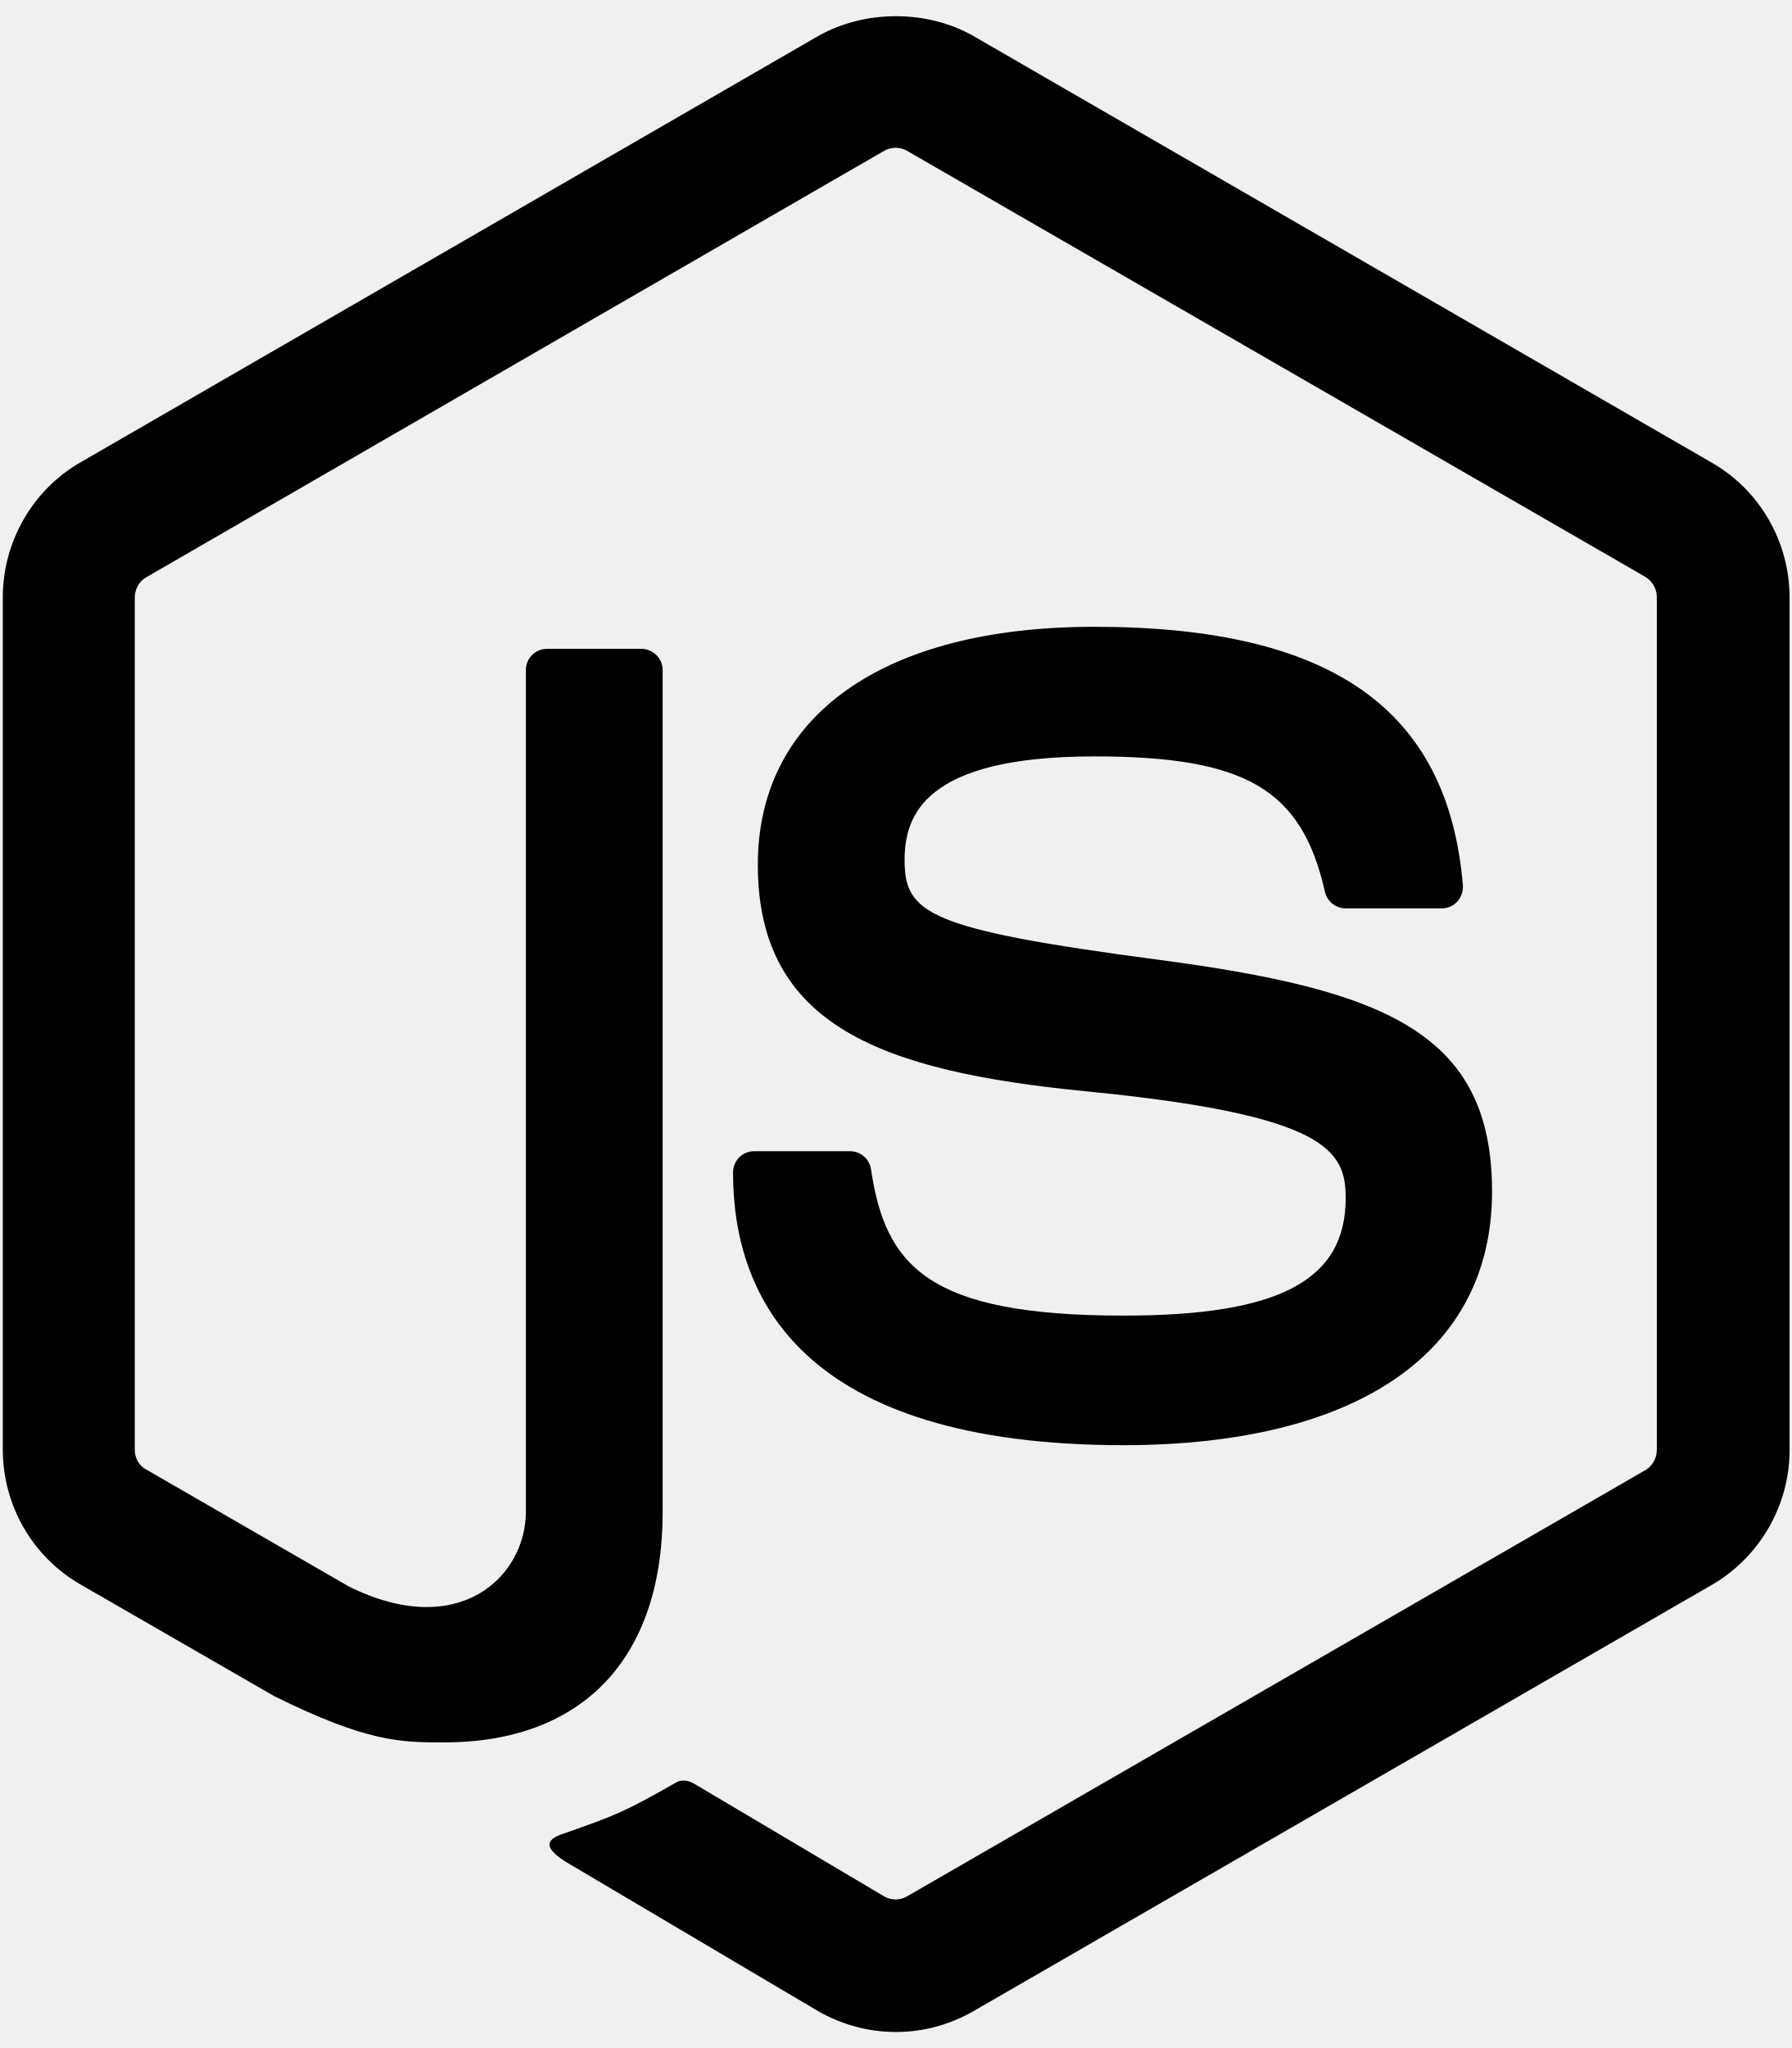
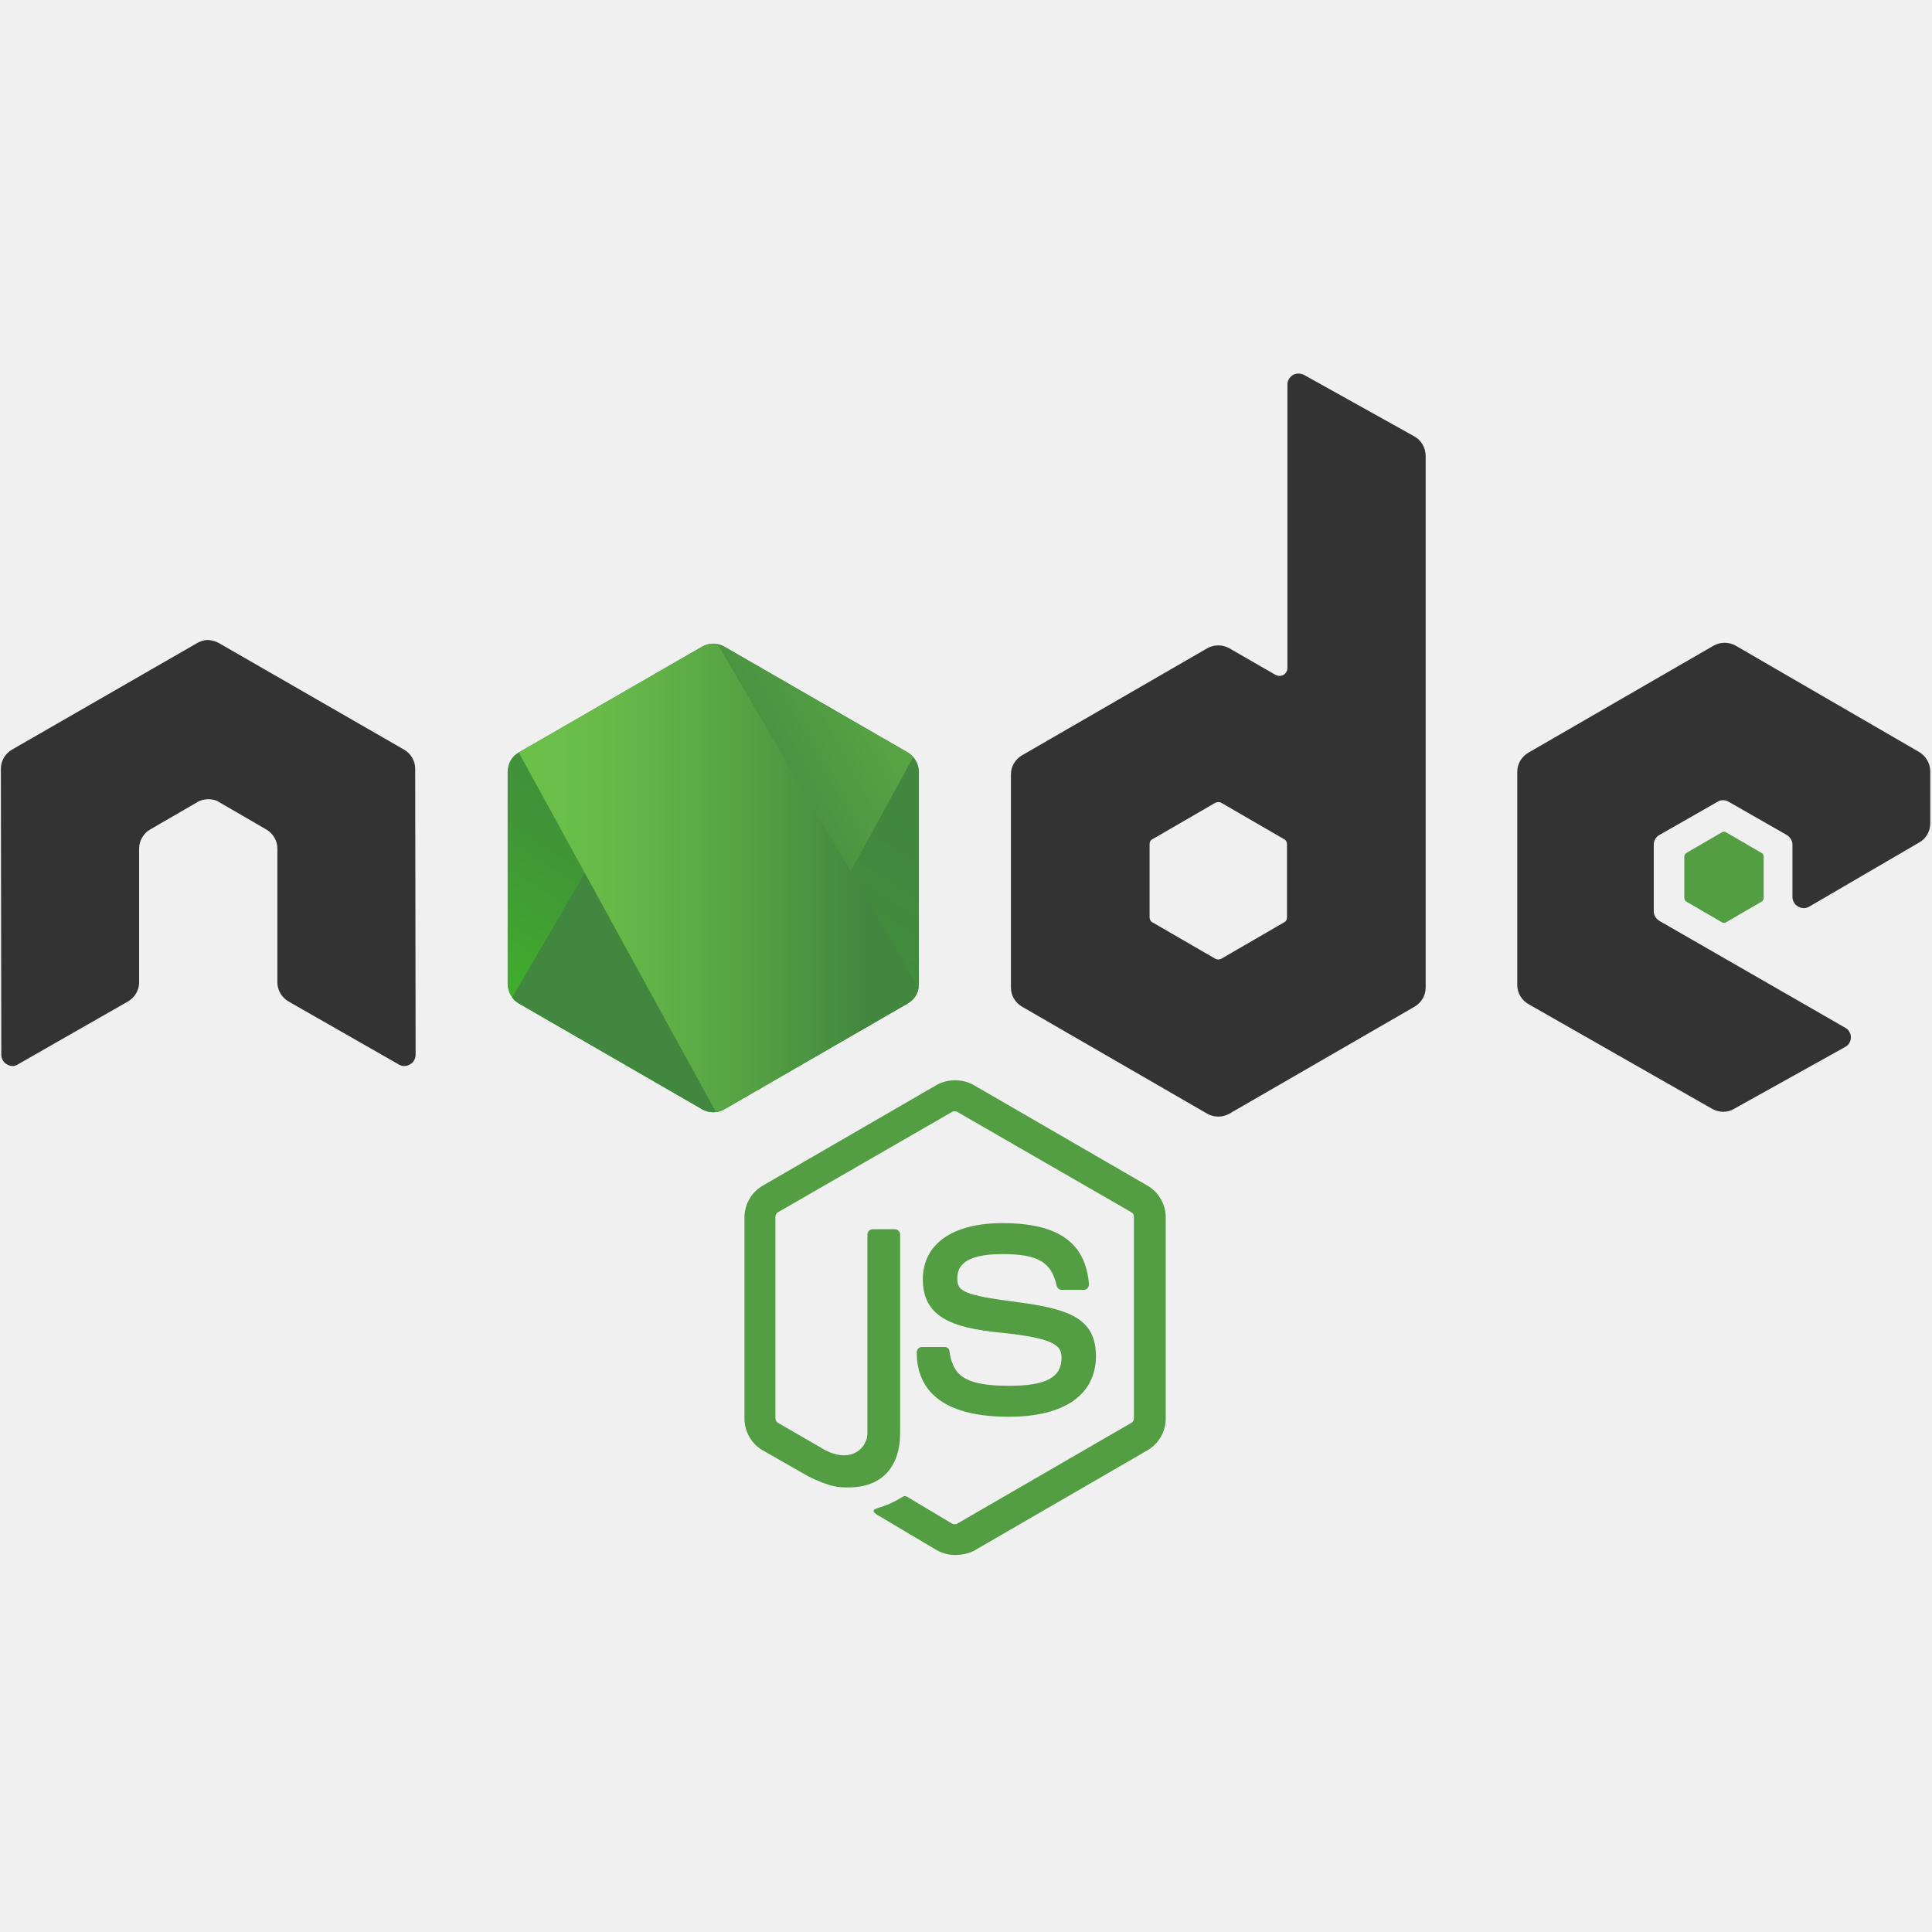
- <svg xmlns="http://www.w3.org/2000/svg" viewBox="0 0 448 512">
-   <path d="M224 508c-6.7 0-13.5-1.8-19.4-5.2l-61.7-36.5c-9.2-5.2-4.7-7-1.7-8 12.3-4.3 14.8-5.2 27.9-12.7 1.4-.8 3.2-.5 4.6 .4l47.4 28.1c1.7 1 4.1 1 5.7 0l184.7-106.6c1.7-1 2.8-3 2.8-5V149.3c0-2.1-1.1-4-2.9-5.1L226.8 37.7c-1.7-1-4-1-5.7 0L36.6 144.3c-1.8 1-2.9 3-2.9 5.1v213.1c0 2 1.1 4 2.9 4.9l50.6 29.2c27.5 13.7 44.3-2.4 44.3-18.7V167.5c0-3 2.4-5.3 5.4-5.3h23.4c2.9 0 5.4 2.3 5.4 5.3V378c0 36.6-20 57.6-54.7 57.6-10.7 0-19.1 0-42.5-11.6l-48.4-27.9C8.1 389.2 .7 376.3 .7 362.4V149.3c0-13.8 7.4-26.8 19.4-33.7L204.6 9c11.7-6.6 27.2-6.6 38.8 0l184.7 106.7c12 6.9 19.4 19.8 19.4 33.7v213.1c0 13.8-7.4 26.7-19.4 33.7L243.4 502.8c-5.9 3.4-12.6 5.2-19.4 5.2zm149.1-210.1c0-39.9-27-50.5-83.7-58-57.4-7.6-63.2-11.5-63.2-24.9 0-11.1 4.9-25.9 47.4-25.9 37.9 0 51.9 8.2 57.7 33.8 .5 2.4 2.7 4.2 5.2 4.2h24c1.5 0 2.9-.6 3.9-1.7s1.5-2.6 1.4-4.1c-3.7-44.1-33-64.6-92.2-64.6-52.7 0-84.1 22.2-84.1 59.5 0 40.4 31.3 51.6 81.8 56.6 60.5 5.9 65.2 14.8 65.2 26.7 0 20.6-16.6 29.4-55.5 29.4-48.9 0-59.6-12.3-63.2-36.6-.4-2.6-2.6-4.5-5.3-4.5h-23.9c-3 0-5.3 2.4-5.3 5.3 0 31.1 16.9 68.2 97.8 68.2 58.4-.1 92-23.2 92-63.4z" />
+ <svg xmlns="http://www.w3.org/2000/svg" xmlns:xlink="http://www.w3.org/1999/xlink" width="800px" height="800px" viewBox="0 -99 512 512" preserveAspectRatio="xMidYMid">
+   <defs>
+     <linearGradient x1="68.188%" y1="17.487%" x2="27.823%" y2="89.755%" id="b">
+       <stop stop-color="#41873F" offset="0%" />
+       <stop stop-color="#418B3D" offset="32.88%" />
+       <stop stop-color="#419637" offset="63.52%" />
+       <stop stop-color="#3FA92D" offset="93.19%" />
+       <stop stop-color="#3FAE2A" offset="100%" />
+     </linearGradient>
+     <path id="a" d="M57.903 1.85a5.957 5.957 0 0 0-5.894 0L3.352 29.933c-1.85 1.04-2.89 3.005-2.89 5.085v56.286c0 2.08 1.156 4.045 2.89 5.085l48.657 28.085a5.957 5.957 0 0 0 5.894 0l48.658-28.085c1.849-1.04 2.89-3.005 2.89-5.085V35.019c0-2.08-1.157-4.045-2.89-5.085L57.903 1.85z" />
+     <linearGradient x1="43.277%" y1="55.169%" x2="159.245%" y2="-18.306%" id="d">
+       <stop stop-color="#41873F" offset="13.76%" />
+       <stop stop-color="#54A044" offset="40.32%" />
+       <stop stop-color="#66B848" offset="71.36%" />
+       <stop stop-color="#6CC04A" offset="90.81%" />
+     </linearGradient>
+     <linearGradient x1="-4413.77%" y1="13.43%" x2="5327.93%" y2="13.43%" id="e">
+       <stop stop-color="#6CC04A" offset="9.192%" />
+       <stop stop-color="#66B848" offset="28.64%" />
+       <stop stop-color="#54A044" offset="59.68%" />
+       <stop stop-color="#41873F" offset="86.24%" />
+     </linearGradient>
+     <linearGradient x1="-4.389%" y1="49.997%" x2="101.499%" y2="49.997%" id="f">
+       <stop stop-color="#6CC04A" offset="9.192%" />
+       <stop stop-color="#66B848" offset="28.64%" />
+       <stop stop-color="#54A044" offset="59.68%" />
+       <stop stop-color="#41873F" offset="86.24%" />
+     </linearGradient>
+     <linearGradient x1="-9713.77%" y1="36.21%" x2="27.93%" y2="36.21%" id="g">
+       <stop stop-color="#6CC04A" offset="9.192%" />
+       <stop stop-color="#66B848" offset="28.64%" />
+       <stop stop-color="#54A044" offset="59.68%" />
+       <stop stop-color="#41873F" offset="86.24%" />
+     </linearGradient>
+     <linearGradient x1="-103.861%" y1="50.275%" x2="100.797%" y2="50.275%" id="h">
+       <stop stop-color="#6CC04A" offset="9.192%" />
+       <stop stop-color="#66B848" offset="28.64%" />
+       <stop stop-color="#54A044" offset="59.68%" />
+       <stop stop-color="#41873F" offset="86.24%" />
+     </linearGradient>
+     <linearGradient x1="130.613%" y1="-211.069%" x2="4.393%" y2="201.605%" id="i">
+       <stop stop-color="#41873F" offset="0%" />
+       <stop stop-color="#418B3D" offset="32.88%" />
+       <stop stop-color="#419637" offset="63.52%" />
+       <stop stop-color="#3FA92D" offset="93.19%" />
+       <stop stop-color="#3FAE2A" offset="100%" />
+     </linearGradient>
+   </defs>
+   <g fill="none">
+     <path d="M253.11 313.094c-1.733 0-3.351-.462-4.854-1.271l-15.371-9.13c-2.312-1.272-1.156-1.734-.462-1.965 3.12-1.04 3.698-1.272 6.934-3.12.347-.232.81-.116 1.156.115l11.789 7.05c.462.231 1.04.231 1.386 0l46.115-26.698c.462-.231.694-.694.694-1.271v-53.28c0-.579-.232-1.04-.694-1.272l-46.115-26.582c-.462-.232-1.04-.232-1.386 0l-46.115 26.582c-.462.231-.694.809-.694 1.271v53.28c0 .463.232 1.04.694 1.272l12.598 7.281c6.819 3.467 11.095-.578 11.095-4.623v-52.587c0-.693.578-1.387 1.387-1.387h5.894c.694 0 1.387.578 1.387 1.387v52.587c0 9.13-4.97 14.447-13.638 14.447-2.658 0-4.738 0-10.633-2.89l-12.135-6.934c-3.005-1.733-4.854-4.97-4.854-8.437v-53.28c0-3.467 1.849-6.704 4.854-8.437l46.114-26.698c2.89-1.618 6.82-1.618 9.709 0l46.114 26.698c3.005 1.733 4.855 4.97 4.855 8.437v53.28c0 3.467-1.85 6.704-4.855 8.437l-46.114 26.698c-1.503.694-3.236 1.04-4.854 1.04zm14.216-36.637c-20.225 0-24.386-9.246-24.386-17.105 0-.694.578-1.387 1.387-1.387h6.01c.693 0 1.271.462 1.271 1.156.925 6.125 3.583 9.13 15.834 9.13 9.708 0 13.87-2.196 13.87-7.397 0-3.005-1.157-5.2-16.297-6.703-12.598-1.272-20.457-4.045-20.457-14.1 0-9.362 7.86-14.91 21.035-14.91 14.793 0 22.075 5.086 23 16.18 0 .348-.116.694-.347 1.041-.232.231-.578.462-.925.462h-6.01c-.578 0-1.156-.462-1.271-1.04-1.387-6.356-4.97-8.437-14.447-8.437-10.633 0-11.905 3.699-11.905 6.472 0 3.352 1.503 4.392 15.834 6.241 14.216 1.85 20.92 4.508 20.92 14.447-.116 10.171-8.437 15.95-23.116 15.95z" fill="#539E43" />
+     <path d="M110.028 104.712c0-2.08-1.156-4.046-3.005-5.086l-49.004-28.2c-.81-.463-1.734-.694-2.658-.81h-.463c-.924 0-1.849.347-2.658.81l-49.004 28.2c-1.85 1.04-3.005 3.005-3.005 5.086l.116 75.817c0 1.04.578 2.08 1.502 2.543.925.578 2.08.578 2.89 0l29.125-16.643c1.849-1.04 3.005-3.005 3.005-5.085v-35.482c0-2.08 1.155-4.045 3.005-5.085l12.366-7.166c.925-.578 1.965-.81 3.005-.81 1.04 0 2.08.232 2.89.81l12.366 7.166c1.85 1.04 3.005 3.004 3.005 5.085v35.482c0 2.08 1.156 4.045 3.005 5.085l29.125 16.643c.925.578 2.08.578 3.005 0 .925-.463 1.503-1.503 1.503-2.543l-.116-75.817zM345.571.347c-.924-.463-2.08-.463-2.89 0-.924.578-1.502 1.502-1.502 2.542v75.125c0 .693-.346 1.386-1.04 1.849-.693.346-1.387.346-2.08 0l-12.251-7.05a5.957 5.957 0 0 0-5.895 0l-49.004 28.316c-1.849 1.04-3.005 3.005-3.005 5.085v56.516c0 2.08 1.156 4.046 3.005 5.086l49.004 28.316a5.957 5.957 0 0 0 5.895 0l49.004-28.316c1.849-1.04 3.005-3.005 3.005-5.086V21.844c0-2.196-1.156-4.16-3.005-5.201L345.572.347zm-4.507 143.776c0 .578-.231 1.04-.694 1.271l-16.758 9.708a1.714 1.714 0 0 1-1.503 0l-16.758-9.708c-.463-.231-.694-.809-.694-1.271v-19.417c0-.578.231-1.04.694-1.271l16.758-9.709a1.714 1.714 0 0 1 1.503 0l16.758 9.709c.463.23.694.809.694 1.271v19.417zM508.648 124.244c1.85-1.04 2.89-3.005 2.89-5.086v-13.753c0-2.08-1.156-4.045-2.89-5.085l-48.657-28.2a5.957 5.957 0 0 0-5.894 0l-49.004 28.315c-1.85 1.04-3.005 3.005-3.005 5.086v56.516c0 2.08 1.155 4.045 3.005 5.085l48.657 27.738c1.85 1.04 4.045 1.04 5.779 0L489 178.45c.925-.463 1.503-1.503 1.503-2.543 0-1.04-.578-2.08-1.503-2.543l-49.235-28.316c-.924-.577-1.502-1.502-1.502-2.542v-17.683c0-1.04.578-2.08 1.502-2.543l15.372-8.784a2.821 2.821 0 0 1 3.005 0l15.371 8.784c.925.578 1.503 1.502 1.503 2.543v13.869c0 1.04.578 2.08 1.502 2.542.925.578 2.08.578 3.005 0l29.125-16.99z" fill="#333" />
+     <path d="M456.293 121.586a1.05 1.05 0 0 1 1.155 0l9.362 5.432c.347.23.578.577.578 1.04v10.864c0 .462-.231.809-.578 1.04l-9.362 5.432a1.05 1.05 0 0 1-1.155 0l-9.362-5.432c-.347-.231-.578-.578-.578-1.04v-10.864c0-.463.231-.81.578-1.04l9.362-5.432z" fill="#539E43" />
+     <g transform="translate(134.068 70.501)">
+       <mask id="c" fill="#ffffff">
+         <use xlink:href="#a" />
+       </mask>
+       <use fill="url(#b)" xlink:href="#a" />
+       <g mask="url(#c)">
+         <path d="M51.893 1.85L3.121 29.933C1.27 30.974 0 32.94 0 35.02v56.286c0 1.387.578 2.658 1.502 3.698L56.285 1.156c-1.387-.231-3.005-.116-4.392.693zM56.632 125.053c.462-.116.925-.347 1.387-.578l48.773-28.085c1.85-1.04 3.005-3.005 3.005-5.085V35.019c0-1.502-.694-3.005-1.734-4.045l-51.43 94.079z" />
+         <path d="M106.676 29.934L57.788 1.85a8.025 8.025 0 0 0-1.503-.578L1.502 95.12a6.082 6.082 0 0 0 1.619 1.387l48.888 28.085c1.387.809 3.005 1.04 4.507.577l51.432-94.078c-.347-.462-.81-.81-1.272-1.156z" fill="url(#d)" />
+       </g>
+       <g mask="url(#c)">
+         <path d="M109.797 91.305V35.019c0-2.08-1.271-4.045-3.12-5.085L57.786 1.85a5.106 5.106 0 0 0-1.848-.693l53.511 91.42c.231-.347.347-.809.347-1.271zM3.12 29.934C1.272 30.974 0 32.94 0 35.02v56.286c0 2.08 1.387 4.045 3.12 5.085l48.889 28.085c1.156.693 2.427.925 3.814.693L3.467 29.818l-.346.116z" />
+         <path fill="url(#e)" fill-rule="evenodd" d="M50.391.809l-.693.347h.924l-.231-.347z" transform="translate(0 -9.246)" />
+         <path d="M106.792 105.636c1.387-.809 2.427-2.196 2.89-3.698L56.053 10.402c-1.387-.231-2.89-.116-4.16.693L3.351 39.065l52.355 95.465a8.057 8.057 0 0 0 2.196-.693l48.889-28.2z" fill="url(#f)" fill-rule="evenodd" transform="translate(0 -9.246)" />
+         <path fill="url(#g)" fill-rule="evenodd" d="M111.3 104.712l-.347-.578v.809l.346-.231z" transform="translate(0 -9.246)" />
+         <path d="M106.792 105.636l-48.773 28.085a6.973 6.973 0 0 1-2.196.693l.925 1.734 54.089-31.32v-.694l-1.387-2.312c-.231 1.618-1.271 3.005-2.658 3.814z" fill="url(#h)" fill-rule="evenodd" transform="translate(0 -9.246)" />
+         <path d="M106.792 105.636l-48.773 28.085a6.973 6.973 0 0 1-2.196.693l.925 1.734 54.089-31.32v-.694l-1.387-2.312c-.231 1.618-1.271 3.005-2.658 3.814z" fill="url(#i)" fill-rule="evenodd" transform="translate(0 -9.246)" />
+       </g>
+     </g>
+   </g>
</svg>
